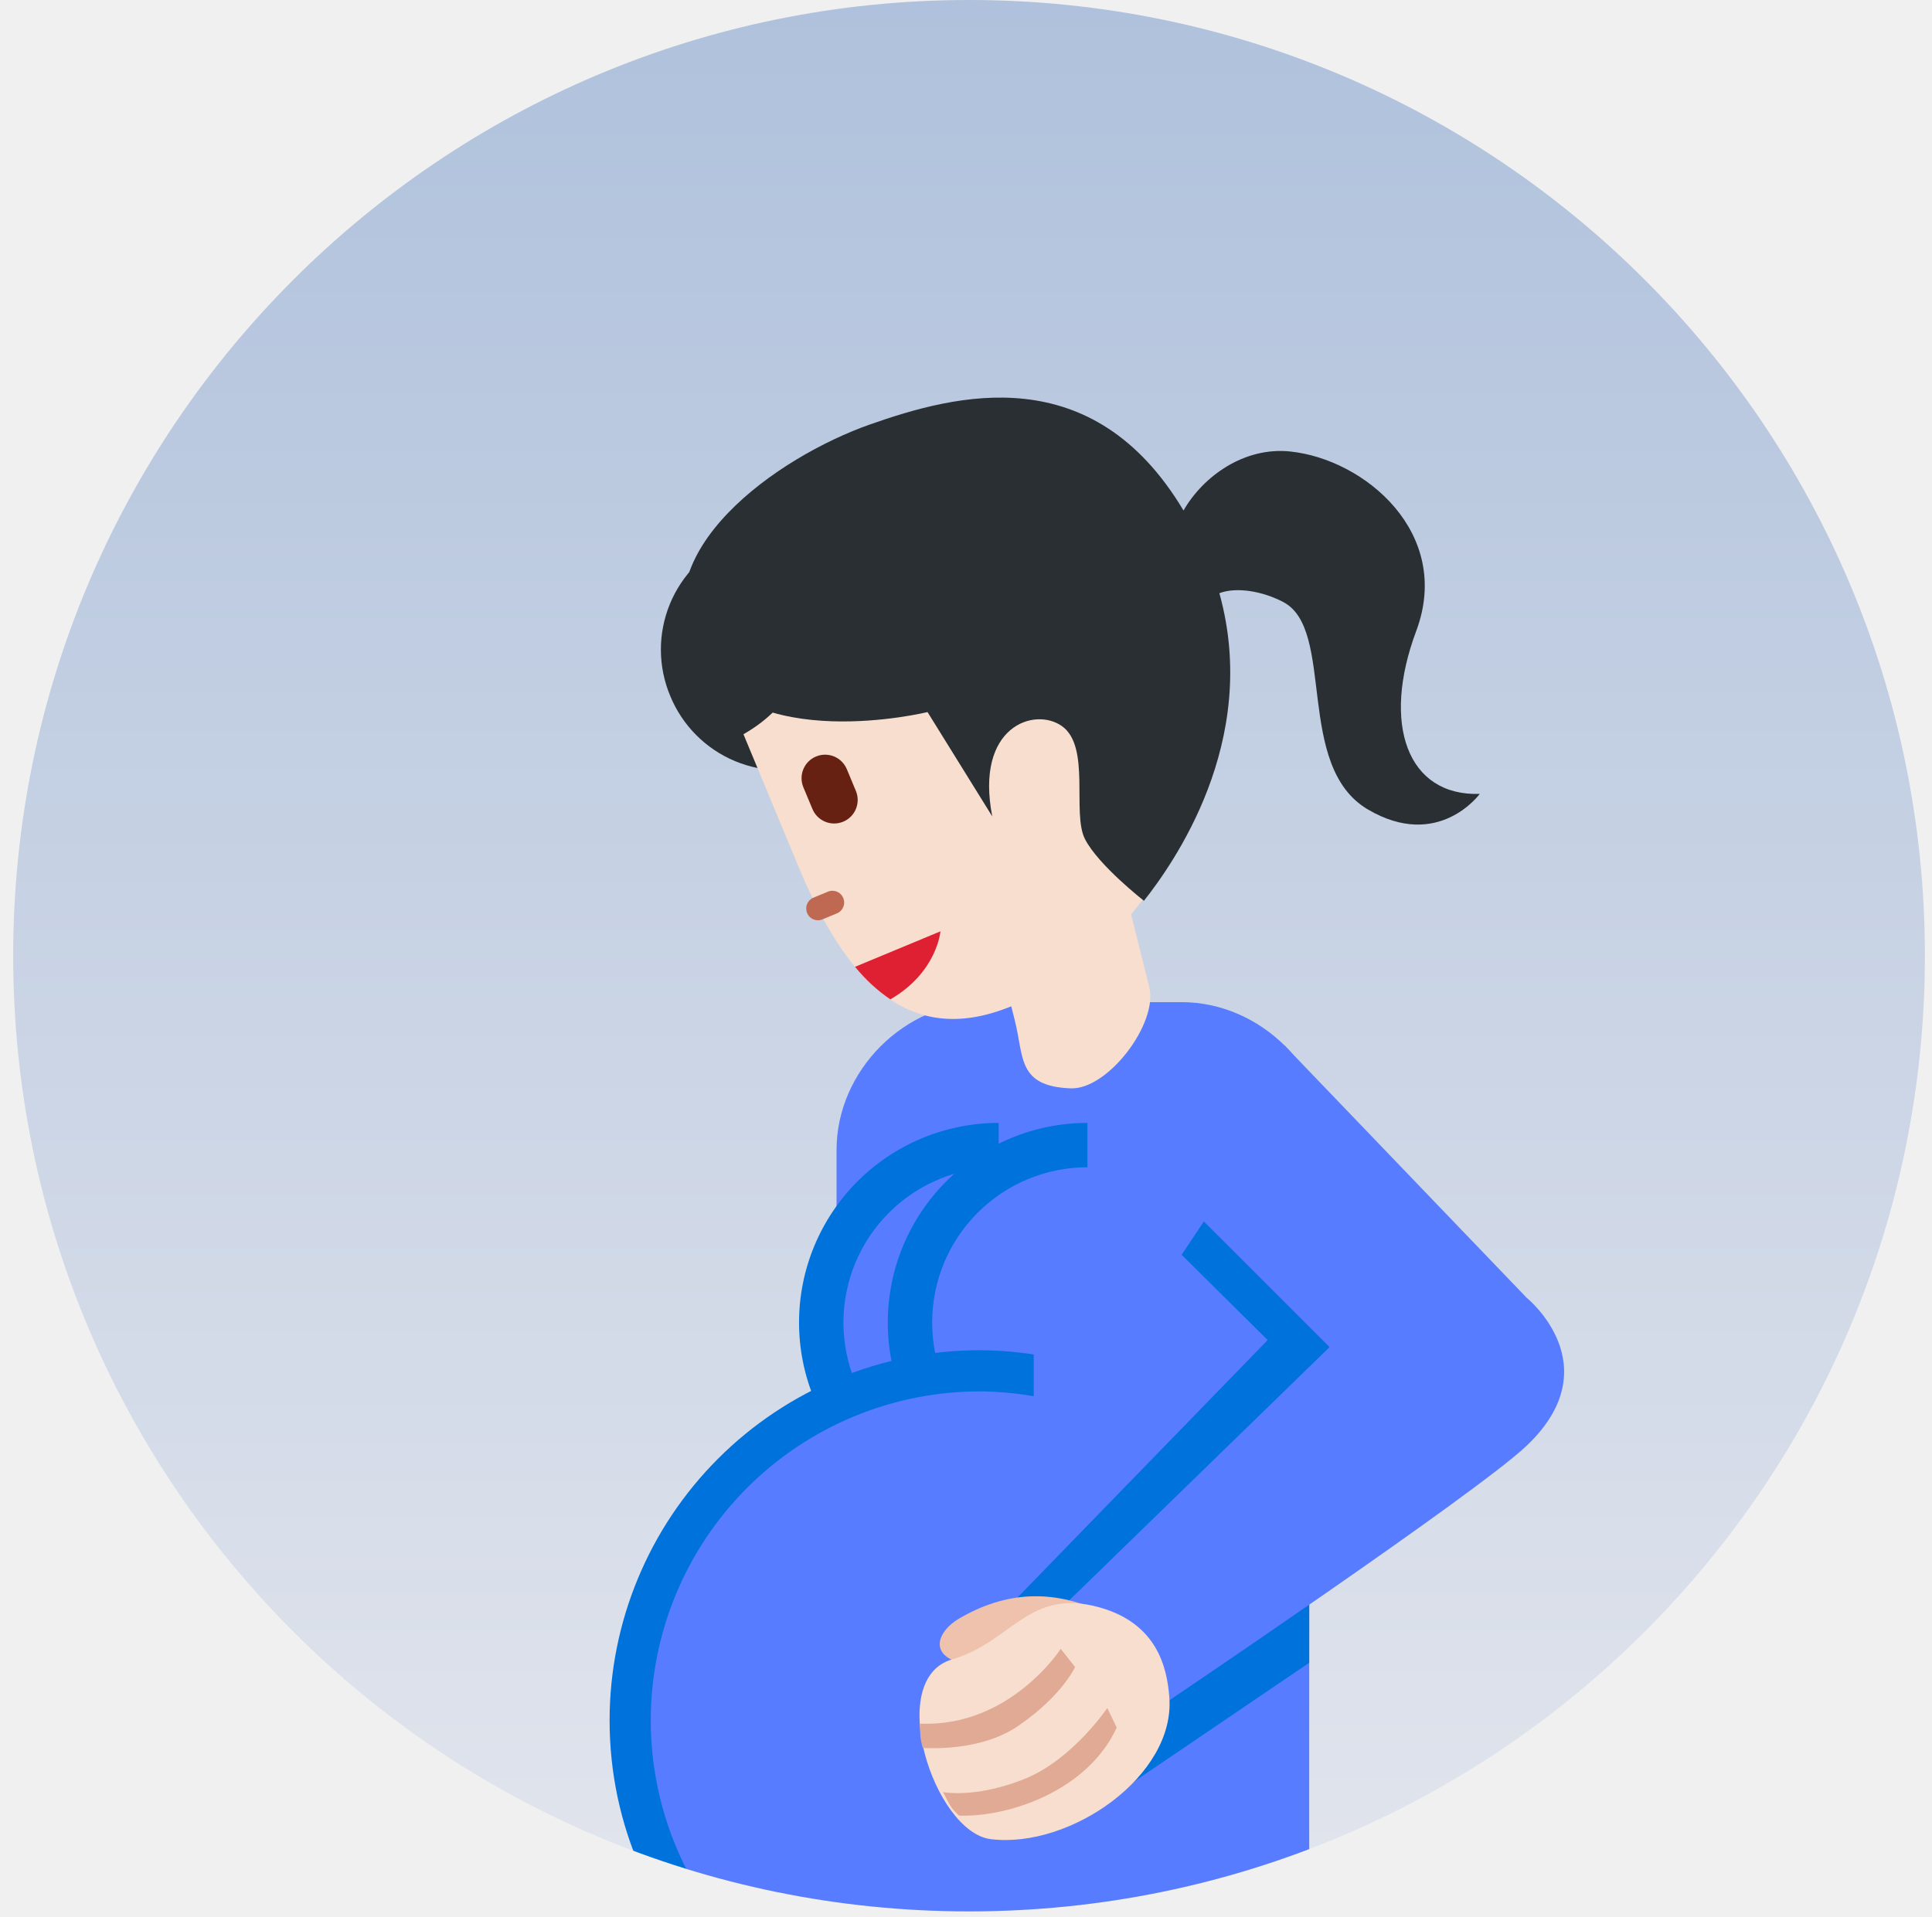
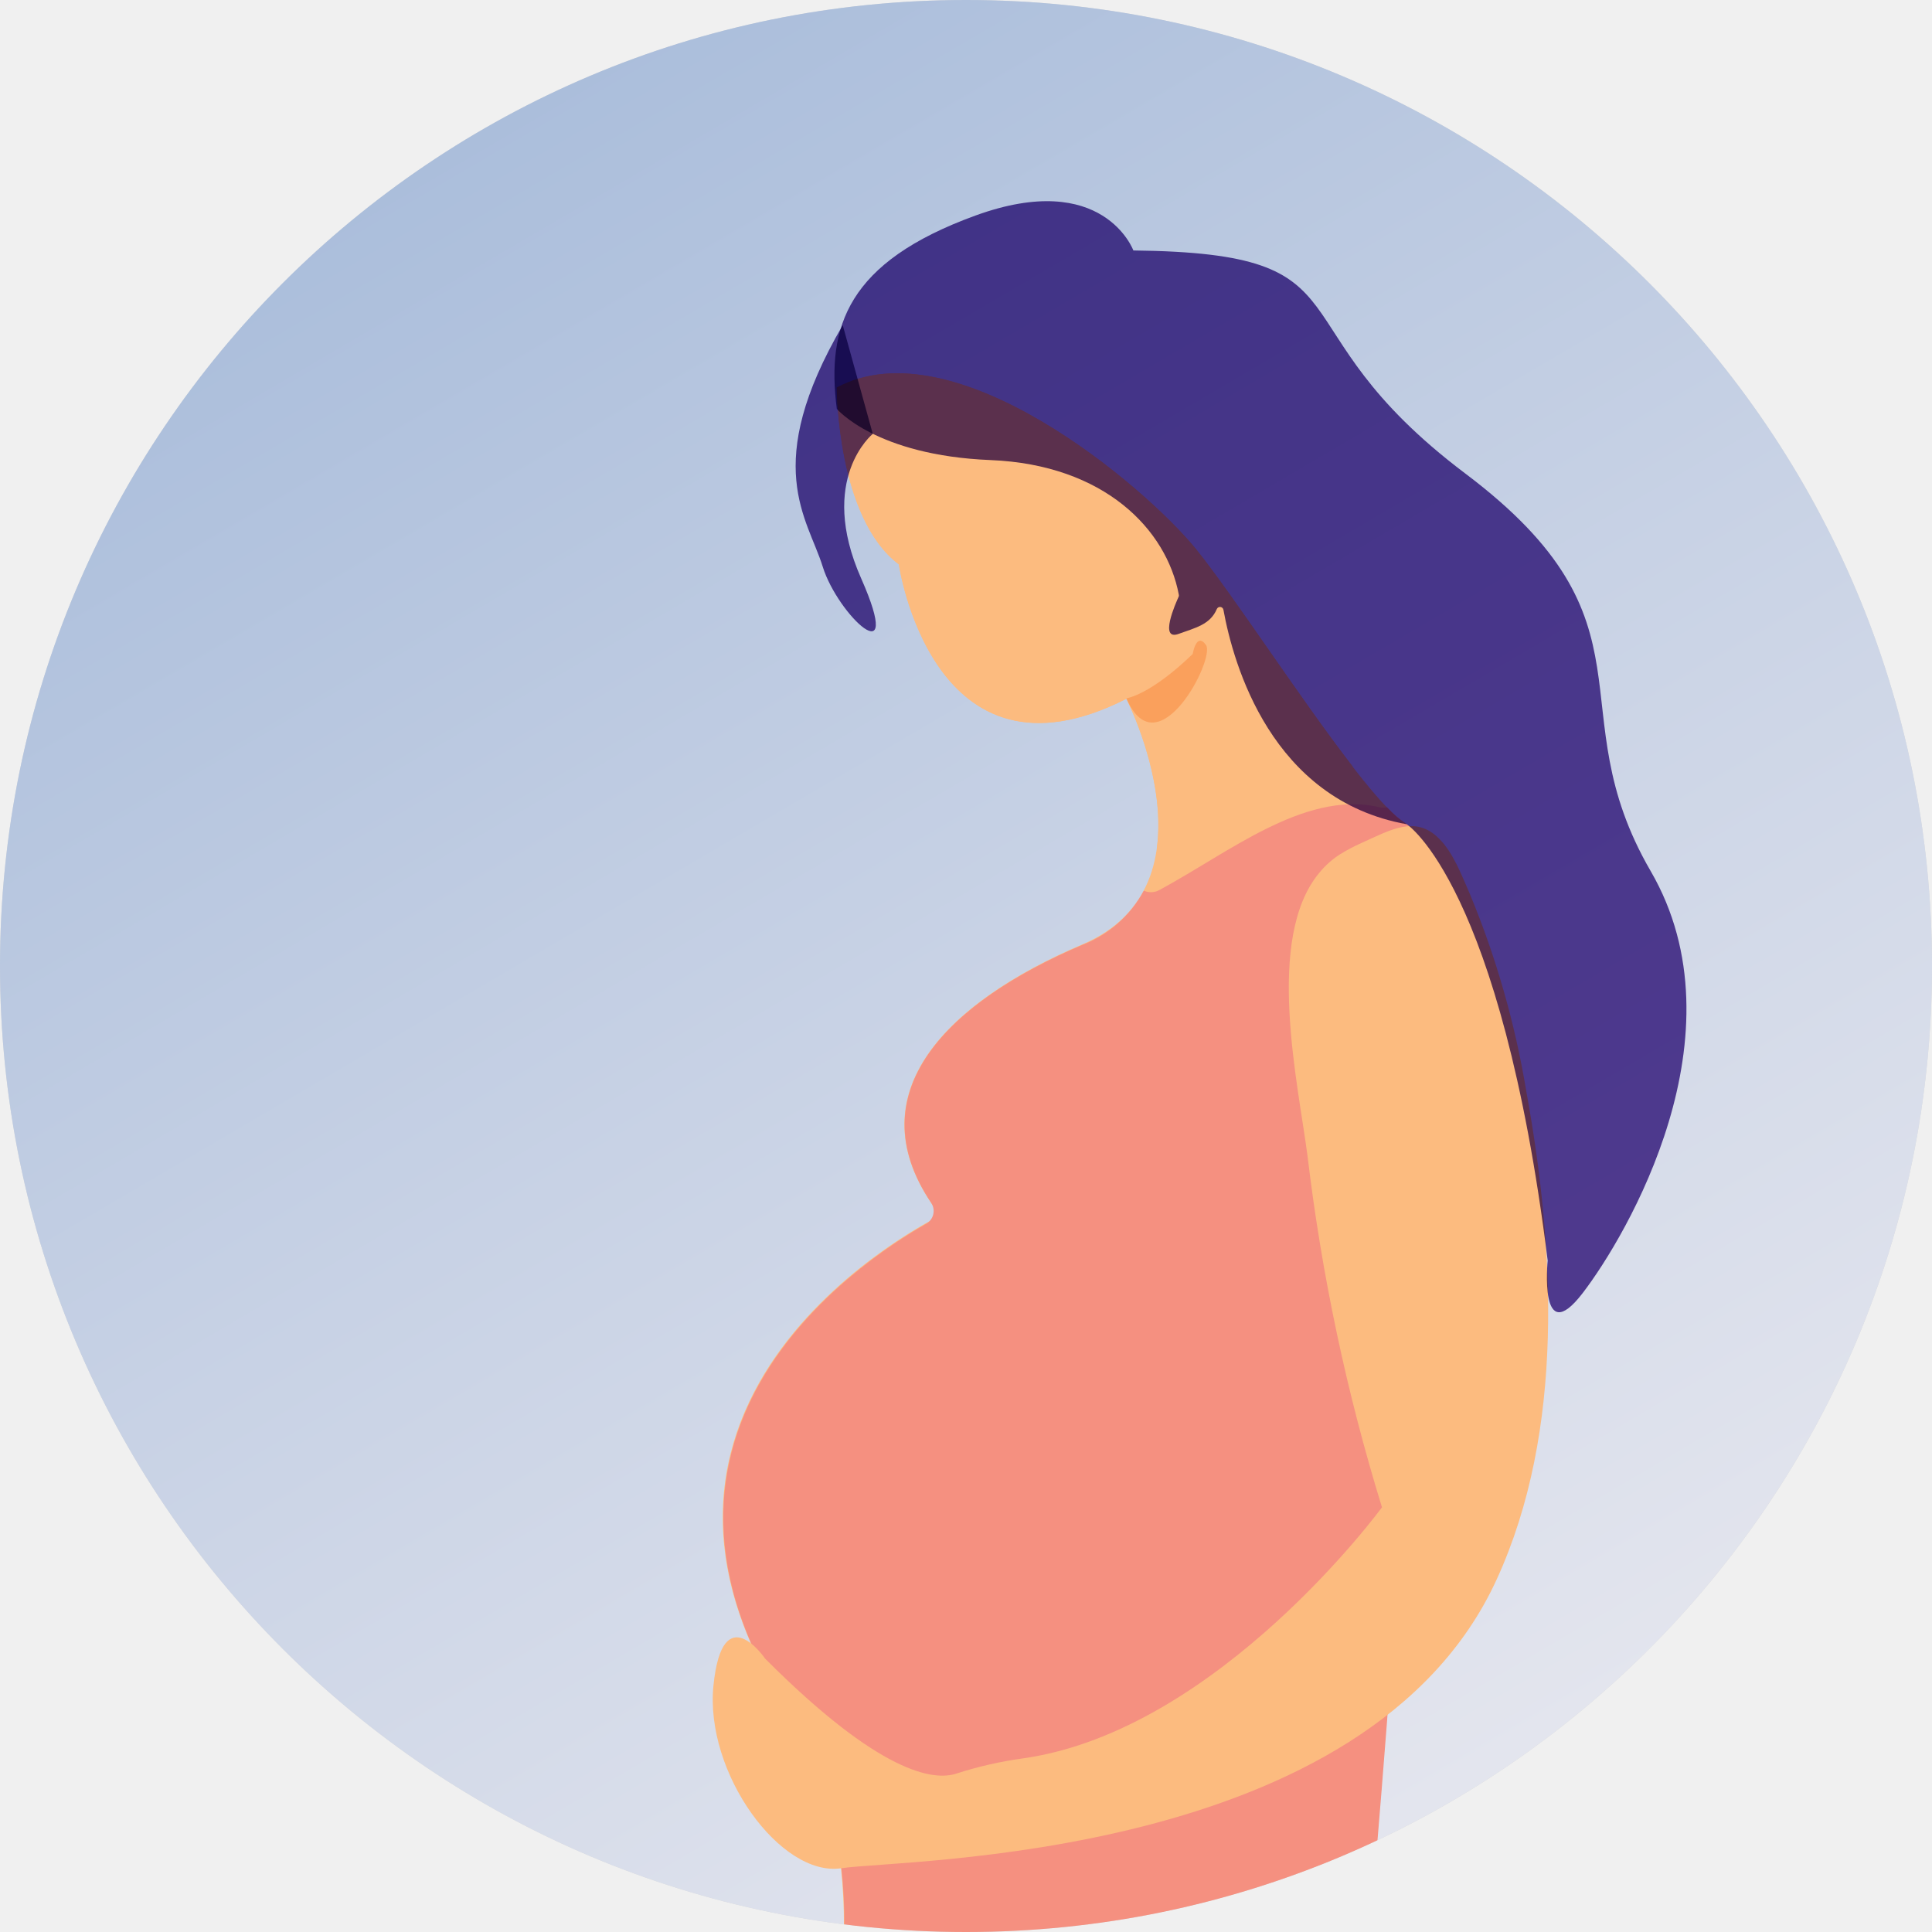
- <svg xmlns="http://www.w3.org/2000/svg" width="127" height="126" viewBox="0 0 127 126" fill="none">
-   <circle cx="63.7" cy="62.833" r="62.833" fill="url(#paint0_linear_4741_2340)" />
-   <mask id="mask0_4741_2340" style="mask-type:alpha" maskUnits="userSpaceOnUse" x="0" y="0" width="127" height="126">
-     <circle cx="63.7" cy="62.833" r="62.833" fill="url(#paint1_linear_4741_2340)" />
-   </mask>
-   <g mask="url(#mask0_4741_2340)">
-     <path d="M77.671 65.887H64.711C59.481 65.887 54.99 70.381 54.99 75.607V130.695H86.062V104.576L87.394 99.466V75.607C87.394 70.378 82.9 65.887 77.671 65.887Z" fill="#577CFF" />
-     <path d="M65.649 73.826C62.169 73.826 58.831 75.209 56.369 77.67C53.908 80.131 52.525 83.469 52.525 86.95C52.525 90.431 53.908 93.769 56.369 96.23C58.831 98.691 62.169 100.074 65.649 100.074V73.826Z" fill="#0072DB" />
-     <path d="M65.651 76.742C62.944 76.742 60.347 77.818 58.433 79.732C56.519 81.646 55.443 84.242 55.443 86.95C55.443 89.657 56.519 92.253 58.433 94.167C60.347 96.082 62.944 97.157 65.651 97.157V76.742Z" fill="#577CFF" />
-     <path d="M71.483 73.826C68.002 73.826 64.664 75.209 62.203 77.67C59.742 80.131 58.359 83.469 58.359 86.95C58.359 90.431 59.742 93.769 62.203 96.23C64.664 98.691 68.002 100.074 71.483 100.074V73.826Z" fill="#0072DB" />
-     <path d="M71.483 76.742C68.776 76.742 66.179 77.818 64.265 79.732C62.351 81.646 61.275 84.242 61.275 86.95C61.275 89.657 62.351 92.253 64.265 94.167C66.179 96.082 68.776 97.157 71.483 97.157V76.742Z" fill="#577CFF" />
-     <path d="M47.608 130.695H68.472V89.136C67.132 88.902 65.775 88.78 64.415 88.772C57.959 88.772 51.767 91.336 47.202 95.901C42.637 100.467 40.072 106.658 40.072 113.115C40.072 120.032 42.971 126.262 47.608 130.695Z" fill="#0072DB" />
-     <path d="M67.952 78.699V91.796C66.783 91.593 65.6 91.486 64.414 91.478C61.573 91.478 58.759 92.037 56.134 93.124C53.508 94.212 51.123 95.805 49.114 97.815C47.105 99.824 45.511 102.209 44.424 104.835C43.336 107.46 42.777 110.274 42.777 113.115C42.778 116.555 43.599 119.945 45.175 123.002C46.75 126.06 49.032 128.698 51.833 130.695H83.027V70.422L67.952 78.699Z" fill="#577CFF" />
-     <path d="M84.427 72.367L98.571 87.282L86.066 100.438L86.06 109.321L74.569 117.119L66.867 105.048L83.33 88.104L77.675 82.496L84.427 72.367Z" fill="#0072DB" />
-     <path d="M84.423 68.721L100.359 85.327C100.359 85.327 105.891 89.783 100.359 95.047C97.037 98.206 76.222 112.225 76.222 112.225L69.742 105.744L87.398 88.567L77.675 78.846L84.423 68.721Z" fill="#577CFF" />
-     <path d="M72.447 105.996C69.169 104.436 66.06 104.651 63.054 106.41C61.616 107.253 61.03 108.828 63.231 109.35C65.442 109.866 72.447 105.996 72.447 105.996Z" fill="#EEC2AD" />
-     <path d="M76.866 111.589C77.271 116.737 70.374 121.546 65.142 120.919C61.403 120.47 58.148 110.396 62.584 109.098C66.539 107.944 67.633 104.351 72.325 105.692C76.052 106.76 76.717 109.612 76.866 111.589Z" fill="#F7DECE" />
-     <path d="M73.406 113.58L72.788 112.294C72.788 112.294 70.539 115.639 67.413 116.931C65.042 117.899 63.044 117.995 61.997 117.823C62.446 118.678 62.455 118.824 63.044 119.369C66.302 119.483 71.507 117.736 73.406 113.58ZM66.94 113.466C69.827 111.489 70.67 109.599 70.67 109.599L69.728 108.406C69.728 108.406 66.389 113.586 60.463 113.32C60.507 114.044 60.448 114.184 60.661 114.924C61.457 114.951 64.595 115.07 66.94 113.466Z" fill="#E0AA94" />
-     <path d="M58.573 39.729C58.975 40.684 59.184 41.708 59.189 42.744C59.195 43.78 58.996 44.806 58.604 45.765C58.212 46.724 57.636 47.596 56.907 48.332C56.178 49.068 55.311 49.653 54.356 50.053C53.398 50.448 52.372 50.65 51.336 50.648C50.3 50.646 49.274 50.439 48.318 50.041C47.361 49.642 46.493 49.059 45.762 48.324C45.031 47.59 44.452 46.718 44.059 45.76C43.657 44.805 43.448 43.78 43.443 42.744C43.439 41.709 43.638 40.682 44.03 39.723C44.422 38.764 45 37.892 45.729 37.156C46.459 36.421 47.326 35.836 48.281 35.436C49.239 35.042 50.265 34.84 51.301 34.842C52.336 34.844 53.361 35.05 54.317 35.449C55.273 35.848 56.141 36.431 56.871 37.166C57.602 37.9 58.18 38.771 58.573 39.729Z" fill="#292F33" />
-     <path d="M74.352 60.114C77.86 55.929 79.954 50.58 78.155 46.258L75.18 39.092C59.099 45.147 52.482 36.838 52.482 36.838C52.482 36.838 55.631 44.415 48.871 48.273L52.467 56.929C55.407 63.998 59.414 69.061 66.475 66.159L66.714 67.11C67.314 69.493 66.874 71.421 70.382 71.555C72.835 71.648 76.148 67.268 75.547 64.885L74.352 60.114Z" fill="#F7DECE" />
-     <path d="M93.095 41.487C95.498 35.065 89.715 30.183 84.792 29.681C81.805 29.378 79.111 31.282 77.798 33.563C71.817 23.548 62.869 25.907 57.176 27.911C51.145 30.034 42.174 36.278 45.694 42.989C49.215 49.702 60.971 46.815 60.971 46.815L65.226 53.674C64.076 47.771 67.996 46.453 69.807 47.739C71.715 49.096 70.449 53.444 71.318 55.159C72.187 56.873 75.197 59.224 75.197 59.224C77.046 56.873 82.882 48.789 80.155 38.999C81.283 38.576 82.978 38.862 84.346 39.576C87.822 41.382 85.083 50.376 89.919 53.219C94.553 55.946 97.271 52.196 97.271 52.196C92.523 52.353 90.799 47.626 93.095 41.487Z" fill="#292F33" />
-     <path d="M54.982 60.064L54.084 60.437C53.989 60.479 53.888 60.502 53.785 60.504C53.682 60.506 53.579 60.487 53.484 60.449C53.388 60.411 53.301 60.355 53.227 60.282C53.154 60.21 53.095 60.124 53.056 60.029C53.016 59.934 52.996 59.831 52.996 59.728C52.996 59.625 53.017 59.523 53.058 59.429C53.098 59.334 53.157 59.248 53.231 59.176C53.305 59.105 53.393 59.048 53.489 59.011L54.39 58.638C54.484 58.593 54.587 58.569 54.691 58.565C54.796 58.561 54.9 58.579 54.997 58.617C55.094 58.654 55.183 58.711 55.258 58.784C55.333 58.857 55.392 58.944 55.432 59.041C55.472 59.137 55.492 59.241 55.491 59.345C55.49 59.45 55.468 59.553 55.425 59.648C55.383 59.744 55.322 59.83 55.246 59.901C55.17 59.973 55.08 60.028 54.982 60.064Z" fill="#BF6952" />
-     <path d="M55.424 54.024C55.045 54.181 54.621 54.181 54.242 54.024C53.864 53.868 53.563 53.568 53.406 53.19L52.808 51.758C52.65 51.379 52.65 50.953 52.807 50.574C52.963 50.194 53.264 49.893 53.643 49.736C54.022 49.578 54.448 49.578 54.828 49.734C55.207 49.891 55.508 50.192 55.666 50.571L56.261 52C56.339 52.188 56.38 52.389 56.38 52.593C56.38 52.796 56.34 52.998 56.263 53.186C56.185 53.374 56.071 53.545 55.927 53.689C55.783 53.833 55.612 53.947 55.424 54.024Z" fill="#662113" />
-     <path d="M56.205 63.566C56.914 64.426 57.69 65.143 58.526 65.703C61.603 63.927 61.819 61.232 61.819 61.232L56.351 63.504L56.205 63.566Z" fill="#DF1F32" />
+ <svg xmlns="http://www.w3.org/2000/svg" xmlns:xlink="http://www.w3.org/1999/xlink" width="100" height="100">
+   <defs>
+     <linearGradient id="c" x1="17.028%" x2="82.978%" y1="-8.601%" y2="108.601%">
+       <stop offset="0%" stop-color="#9EB5D7" />
+       <stop offset="49%" stop-color="#C8D2E5" />
+       <stop offset="100%" stop-color="#F0EEF2" />
+     </linearGradient>
+     <circle id="a" cx="50" cy="50" r="50" />
+   </defs>
+   <g fill="none" fill-rule="evenodd">
+     <mask id="b" fill="#fff">
+       <use xlink:href="#a" />
+     </mask>
+     <use fill="#D8D8D8" xlink:href="#a" />
+     <g fill-rule="nonzero" mask="url(#b)">
+       <path fill="url(#c)" d="M.367.139h104.446V107.3H.367z" transform="translate(-2.41 -3.012)" />
+       <path fill="#FCBB7F" d="M43.313 20.06s0 6.741 3.211 9.15c0 0 1.741 12.049 11.777 6.959 0 0 4.952 9.638-2.27 12.71-7.224 3.073-12.05 8-7.362 14.037 0 0-19.549 9.41-7.127 26.777 0 0 3.868 6.434 1.205 17.367h27.482s3.259-34.265 2.446-39.964c-.814-5.698 2.295-23.21.132-24.433-2.162-1.223-8.277-10.994-10.921-14.253-2.645-3.26-12.494-11.609-18.573-8.35z" />
+       <path fill="#FCBB7F" d="M46.524 29.21s1.741 12.049 11.777 6.959c0 0 2.079 4.048 1.579 7.735 3.138-1.808 6.475-4.217 10.144-4.217-2.705-3.494-6.265-8.982-8.12-11.271-2.651-3.253-12.537-11.609-18.59-8.35 0-.006 0 6.735 3.21 9.145z" />
+       <path fill="#F59080" d="M72.825 42.663a5.036 5.036 0 01-1.03-.874c-.12.02-.242.02-.361 0-2.036-.494-4.097.217-5.916 1.12-1.82.904-3.614 2.127-5.482 3.145a.91.91 0 01-.831.048 6.12 6.12 0 01-3.175 2.802c-6.958 2.956-11.675 7.626-7.83 13.355a.765.765 0 01-.26 1.084c-3.475 1.97-17.3 11.09-6.373 26.374 0 0 3.868 6.434 1.205 17.367h27.482S73.513 72.819 72.7 67.12c-.813-5.698 2.289-23.234.126-24.457z" />
+       <path fill="#FCBB7F" d="M68.283 45.18c-2.825 3.398-1.084 10.928-.602 14.681a103.157 103.157 0 003.85 18.157s-8.435 11.524-18.525 12.988c-1.177.158-2.339.42-3.47.783-1.205.422-4.012 0-9.934-5.94 0 0-2.204-3.24-2.674 1.398-.458 4.512 3.482 9.934 6.626 9.452 3.145-.482 27.223-.326 33.916-14.952 3.53-7.71 3.012-17.133 1.524-25.301a46.343 46.343 0 00-2.904-10.15c-.41-.935-.867-2.17-1.614-2.898-1.205-1.205-2.476-.458-4.018.24a8.97 8.97 0 00-1.133.603 4.488 4.488 0 00-1.042.94z" />
+       <path fill="#5C429A" d="M43.313 21.163s2.024 2.41 7.952 2.65c5.928.241 9.115 3.615 9.747 6.952a.169.169 0 010 .108c-.163.356-1.036 2.32 0 1.934.861-.313 1.627-.476 1.97-1.283a.18.18 0 01.343.042c.512 2.807 2.476 9.838 9.488 11.097 0 0 4.874 3.12 7.295 22.584 0 0-.47 4.65 1.808 1.687 2.277-2.964 8.433-13.386 3.524-21.844-4.91-8.457.705-12.819-9.585-20.572-10.289-7.753-4.506-11.416-17.192-11.554 0 0-1.549-4.217-8.175-1.807-6.627 2.41-7.723 5.753-7.175 10.006z" style="mix-blend-mode:multiply" />
+       <path fill="#5C429A" d="M45.175 22.458s-2.88 2.325-.603 7.476c2.277 5.15-1.205 1.921-1.988-.603-.783-2.524-3.21-5.223 1.036-12.5" style="mix-blend-mode:multiply" />
+       <path fill="#FCBB7F" d="M58.301 36.145s1.205-.145 3.434-2.296c0 0 .187-1.162.687-.463.5.698-2.506 6.518-4.12 2.759z" opacity=".54" style="mix-blend-mode:multiply" />
+     </g>
  </g>
-   <defs>
-     <linearGradient id="paint0_linear_4741_2340" x1="63.7" y1="0" x2="63.7" y2="125.665" gradientUnits="userSpaceOnUse">
-       <stop stop-color="#AFC1DC" />
-       <stop offset="1" stop-color="#E2E5ED" />
-     </linearGradient>
-     <linearGradient id="paint1_linear_4741_2340" x1="63.7" y1="0" x2="63.7" y2="125.665" gradientUnits="userSpaceOnUse">
-       <stop stop-color="#AFC1DC" />
-       <stop offset="1" stop-color="#E2E5ED" />
-     </linearGradient>
-   </defs>
</svg>
